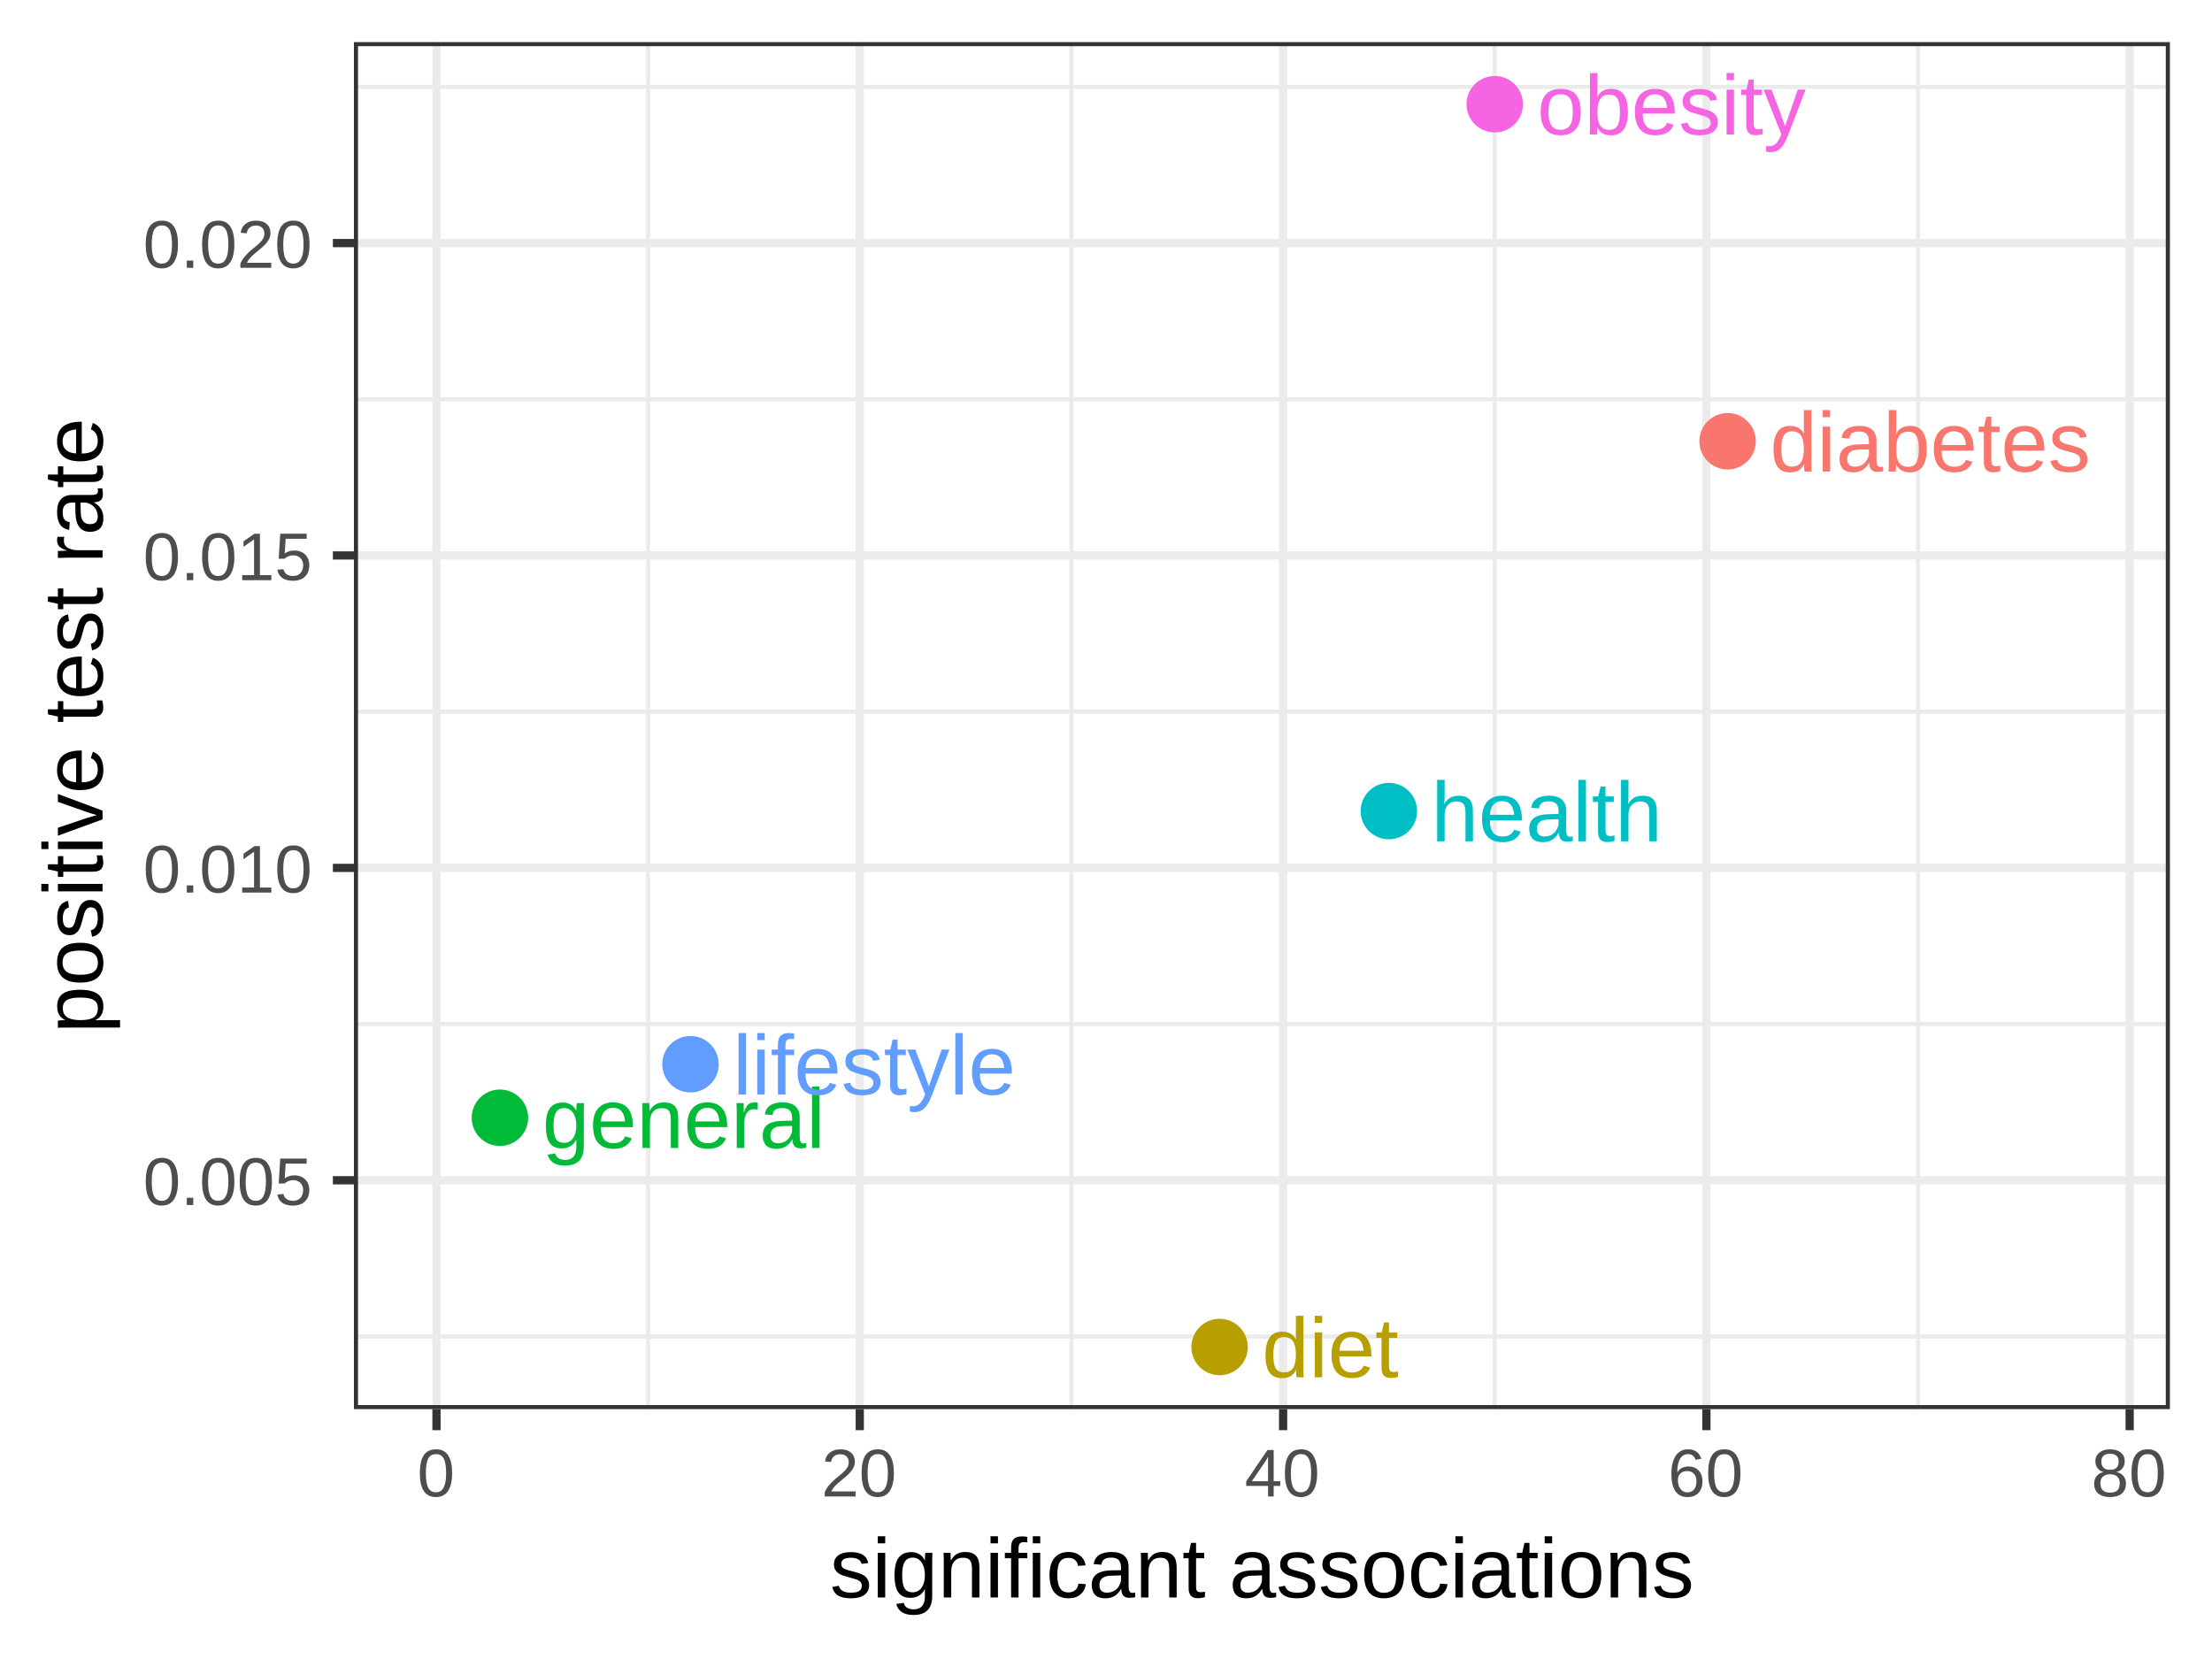
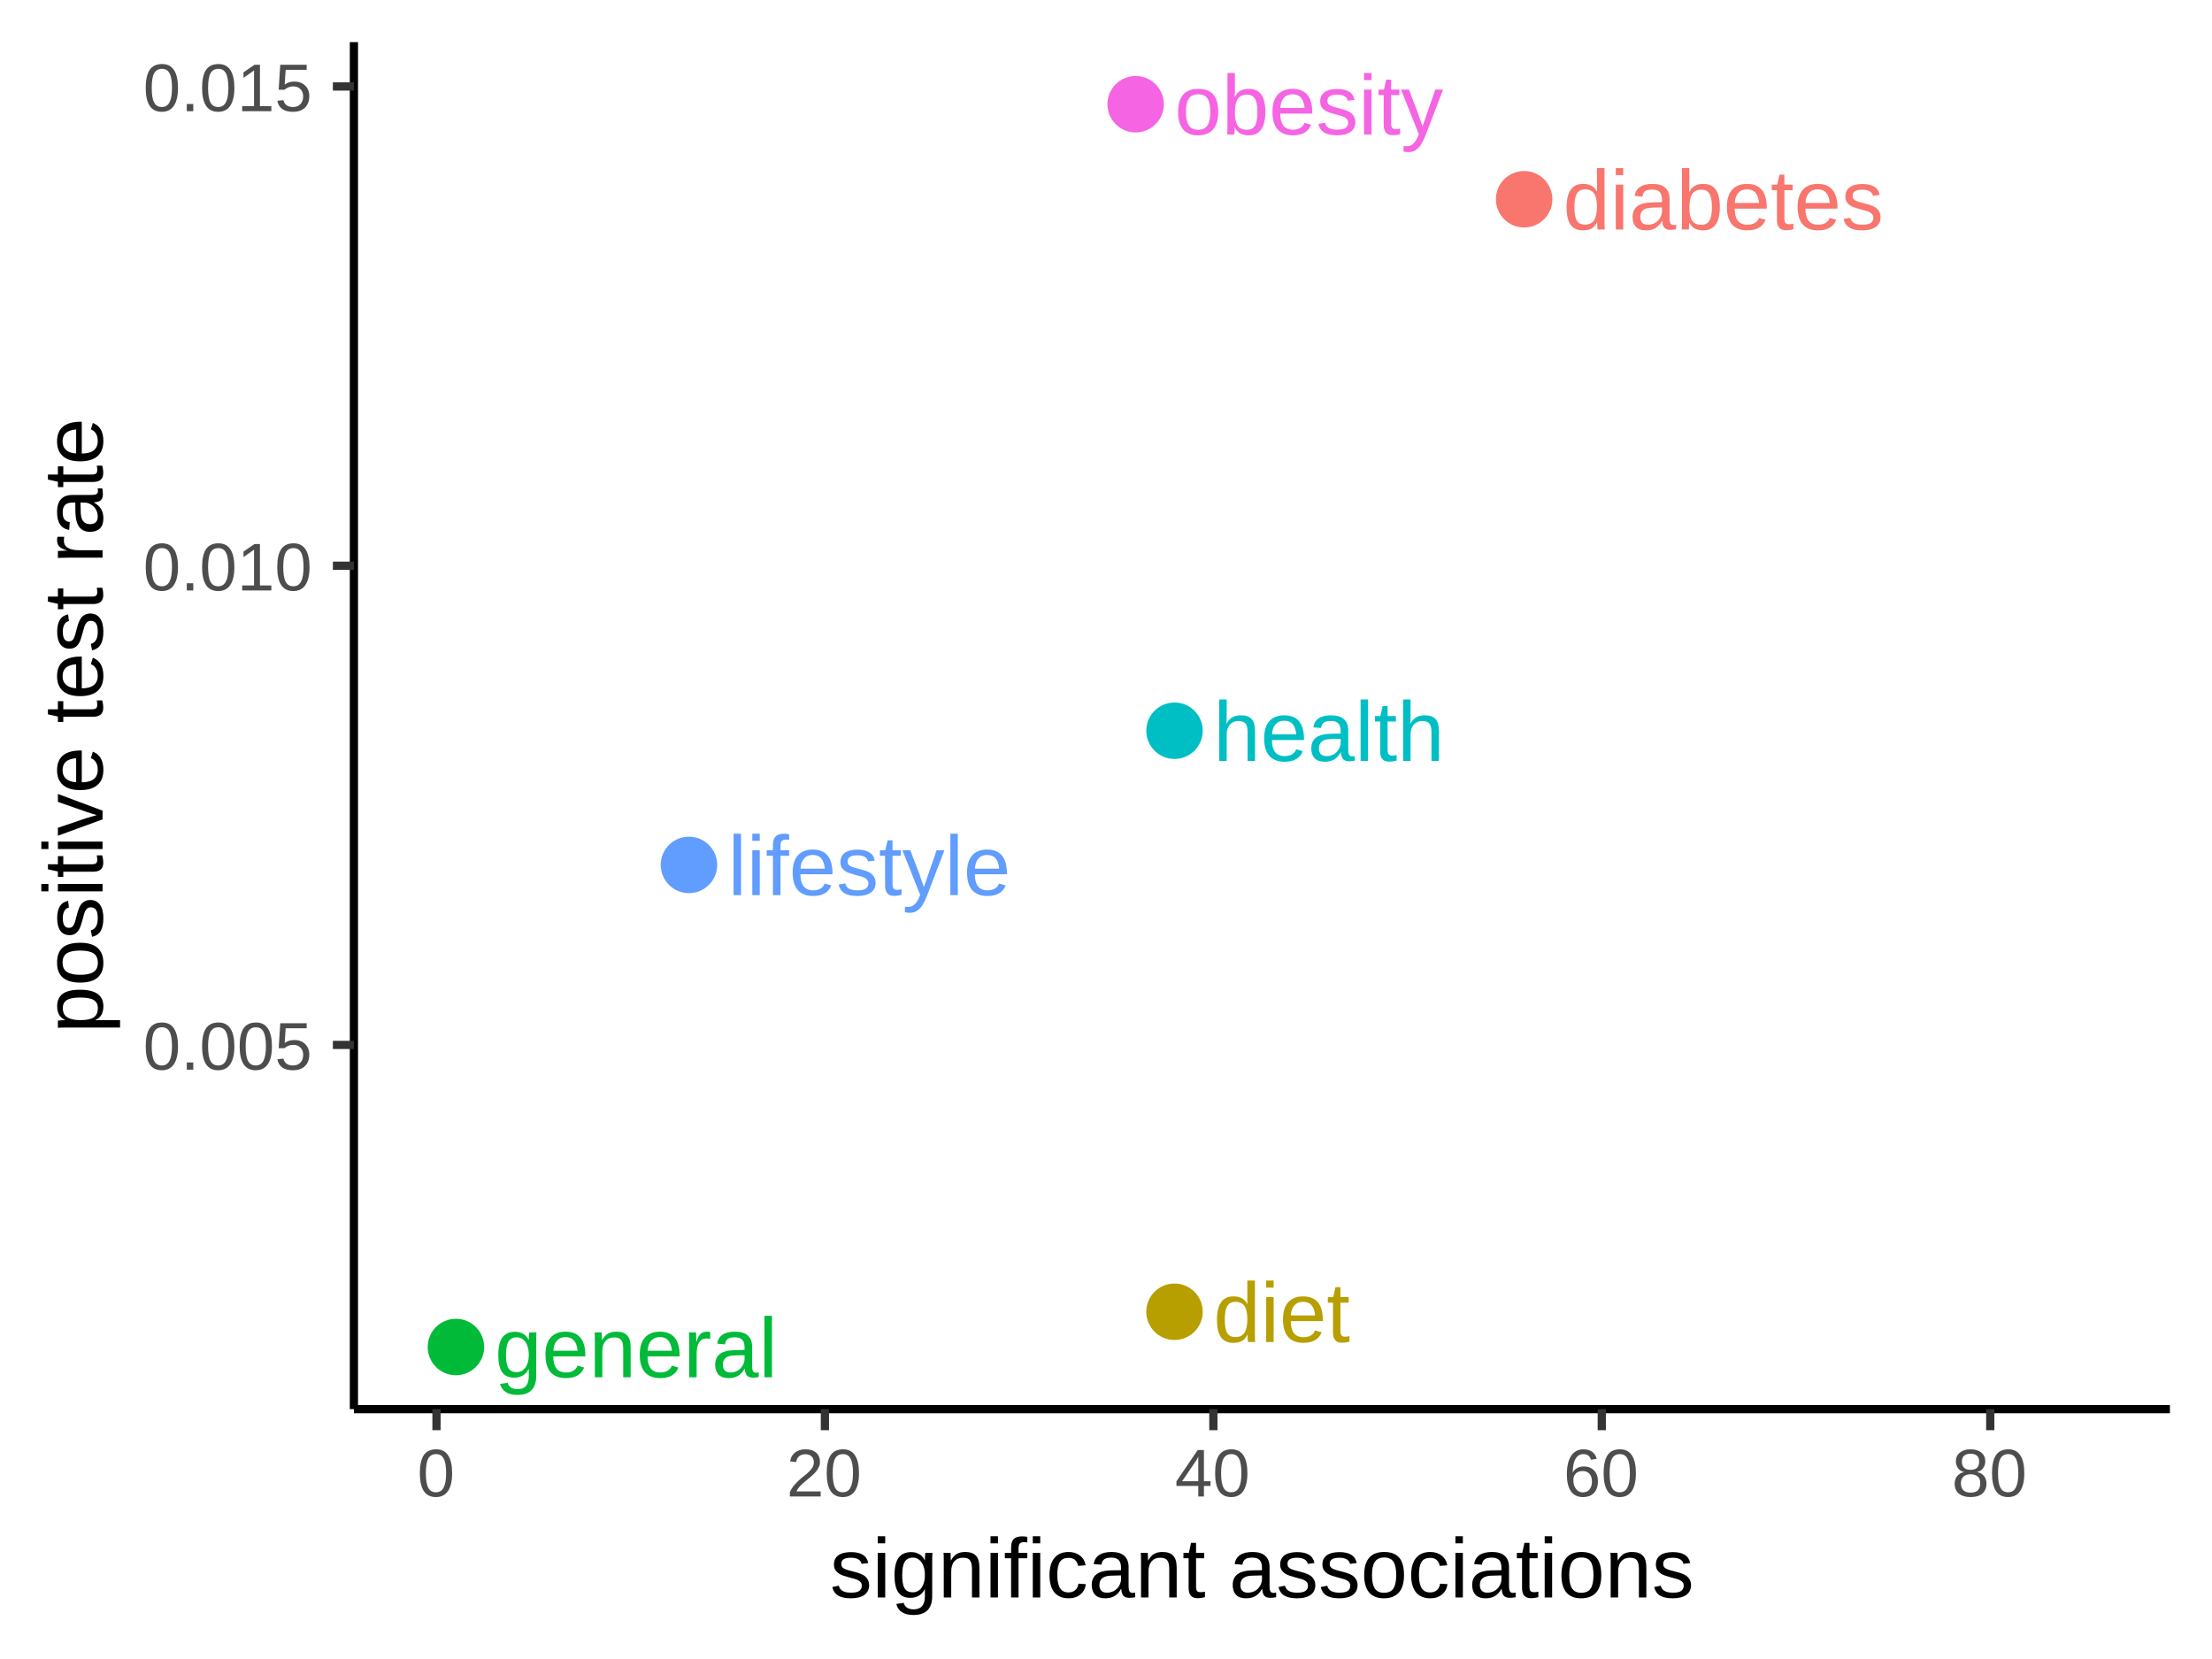
<svg xmlns="http://www.w3.org/2000/svg" viewBox="0 0 288.00 216.00">
  <defs>
    <style type="text/css">
    line, polyline, path, rect, circle {
      fill: none;
      stroke: #000000;
      stroke-linecap: round;
      stroke-linejoin: round;
      stroke-miterlimit: 10.00;
    }
  </style>
  </defs>
  <rect width="100%" height="100%" style="stroke: none; fill: #FFFFFF;" />
  <rect x="0.00" y="0.00" width="288.00" height="216.00" style="stroke-width: 1.07; stroke: #FFFFFF; fill: #FFFFFF;" />
  <defs>
    <clipPath id="cpNDYuMDc4OXwyODIuNTIxfDE4My40NzR8NS40Nzk0NQ==">
      <rect x="46.08" y="5.48" width="236.44" height="177.99" />
    </clipPath>
  </defs>
  <rect x="46.08" y="5.48" width="236.44" height="177.99" style="stroke-width: 1.07; stroke: none; fill: #FFFFFF;" clip-path="url(#cpNDYuMDc4OXwyODIuNTIxfDE4My40NzR8NS40Nzk0NQ==)" />
-   <polyline points="46.08,174.01 282.52,174.01 " style="stroke-width: 0.53; stroke: #EBEBEB; stroke-linecap: butt;" clip-path="url(#cpNDYuMDc4OXwyODIuNTIxfDE4My40NzR8NS40Nzk0NQ==)" />
-   <polyline points="46.08,133.33 282.52,133.33 " style="stroke-width: 0.53; stroke: #EBEBEB; stroke-linecap: butt;" clip-path="url(#cpNDYuMDc4OXwyODIuNTIxfDE4My40NzR8NS40Nzk0NQ==)" />
-   <polyline points="46.08,92.66 282.52,92.66 " style="stroke-width: 0.53; stroke: #EBEBEB; stroke-linecap: butt;" clip-path="url(#cpNDYuMDc4OXwyODIuNTIxfDE4My40NzR8NS40Nzk0NQ==)" />
-   <polyline points="46.08,51.98 282.52,51.98 " style="stroke-width: 0.53; stroke: #EBEBEB; stroke-linecap: butt;" clip-path="url(#cpNDYuMDc4OXwyODIuNTIxfDE4My40NzR8NS40Nzk0NQ==)" />
-   <polyline points="46.08,11.31 282.52,11.31 " style="stroke-width: 0.53; stroke: #EBEBEB; stroke-linecap: butt;" clip-path="url(#cpNDYuMDc4OXwyODIuNTIxfDE4My40NzR8NS40Nzk0NQ==)" />
-   <polyline points="84.38,183.47 84.38,5.48 " style="stroke-width: 0.53; stroke: #EBEBEB; stroke-linecap: butt;" clip-path="url(#cpNDYuMDc4OXwyODIuNTIxfDE4My40NzR8NS40Nzk0NQ==)" />
-   <polyline points="139.50,183.47 139.50,5.48 " style="stroke-width: 0.53; stroke: #EBEBEB; stroke-linecap: butt;" clip-path="url(#cpNDYuMDc4OXwyODIuNTIxfDE4My40NzR8NS40Nzk0NQ==)" />
-   <polyline points="194.61,183.47 194.61,5.48 " style="stroke-width: 0.53; stroke: #EBEBEB; stroke-linecap: butt;" clip-path="url(#cpNDYuMDc4OXwyODIuNTIxfDE4My40NzR8NS40Nzk0NQ==)" />
-   <polyline points="249.73,183.47 249.73,5.48 " style="stroke-width: 0.53; stroke: #EBEBEB; stroke-linecap: butt;" clip-path="url(#cpNDYuMDc4OXwyODIuNTIxfDE4My40NzR8NS40Nzk0NQ==)" />
-   <polyline points="46.08,153.67 282.52,153.67 " style="stroke-width: 1.07; stroke: #EBEBEB; stroke-linecap: butt;" clip-path="url(#cpNDYuMDc4OXwyODIuNTIxfDE4My40NzR8NS40Nzk0NQ==)" />
-   <polyline points="46.08,113.00 282.52,113.00 " style="stroke-width: 1.07; stroke: #EBEBEB; stroke-linecap: butt;" clip-path="url(#cpNDYuMDc4OXwyODIuNTIxfDE4My40NzR8NS40Nzk0NQ==)" />
-   <polyline points="46.08,72.32 282.52,72.32 " style="stroke-width: 1.07; stroke: #EBEBEB; stroke-linecap: butt;" clip-path="url(#cpNDYuMDc4OXwyODIuNTIxfDE4My40NzR8NS40Nzk0NQ==)" />
-   <polyline points="46.08,31.65 282.52,31.65 " style="stroke-width: 1.07; stroke: #EBEBEB; stroke-linecap: butt;" clip-path="url(#cpNDYuMDc4OXwyODIuNTIxfDE4My40NzR8NS40Nzk0NQ==)" />
-   <polyline points="56.83,183.47 56.83,5.48 " style="stroke-width: 1.07; stroke: #EBEBEB; stroke-linecap: butt;" clip-path="url(#cpNDYuMDc4OXwyODIuNTIxfDE4My40NzR8NS40Nzk0NQ==)" />
-   <polyline points="111.94,183.47 111.94,5.48 " style="stroke-width: 1.07; stroke: #EBEBEB; stroke-linecap: butt;" clip-path="url(#cpNDYuMDc4OXwyODIuNTIxfDE4My40NzR8NS40Nzk0NQ==)" />
-   <polyline points="167.06,183.47 167.06,5.48 " style="stroke-width: 1.07; stroke: #EBEBEB; stroke-linecap: butt;" clip-path="url(#cpNDYuMDc4OXwyODIuNTIxfDE4My40NzR8NS40Nzk0NQ==)" />
-   <polyline points="222.17,183.47 222.17,5.48 " style="stroke-width: 1.07; stroke: #EBEBEB; stroke-linecap: butt;" clip-path="url(#cpNDYuMDc4OXwyODIuNTIxfDE4My40NzR8NS40Nzk0NQ==)" />
-   <polyline points="277.28,183.47 277.28,5.48 " style="stroke-width: 1.07; stroke: #EBEBEB; stroke-linecap: butt;" clip-path="url(#cpNDYuMDc4OXwyODIuNTIxfDE4My40NzR8NS40Nzk0NQ==)" />
-   <circle cx="180.83" cy="105.60" r="2.49pt" style="stroke-width: 0.71; stroke: #00BFC4; fill: #00BFC4;" clip-path="url(#cpNDYuMDc4OXwyODIuNTIxfDE4My40NzR8NS40Nzk0NQ==)" />
-   <circle cx="194.61" cy="13.57" r="2.49pt" style="stroke-width: 0.71; stroke: #F564E3; fill: #F564E3;" clip-path="url(#cpNDYuMDc4OXwyODIuNTIxfDE4My40NzR8NS40Nzk0NQ==)" />
-   <circle cx="224.93" cy="57.45" r="2.49pt" style="stroke-width: 0.71; stroke: #F8766D; fill: #F8766D;" clip-path="url(#cpNDYuMDc4OXwyODIuNTIxfDE4My40NzR8NS40Nzk0NQ==)" />
-   <circle cx="65.09" cy="145.53" r="2.49pt" style="stroke-width: 0.71; stroke: #00BA38; fill: #00BA38;" clip-path="url(#cpNDYuMDc4OXwyODIuNTIxfDE4My40NzR8NS40Nzk0NQ==)" />
-   <circle cx="158.79" cy="175.38" r="2.49pt" style="stroke-width: 0.71; stroke: #B79F00; fill: #B79F00;" clip-path="url(#cpNDYuMDc4OXwyODIuNTIxfDE4My40NzR8NS40Nzk0NQ==)" />
-   <circle cx="89.90" cy="138.56" r="2.49pt" style="stroke-width: 0.71; stroke: #619CFF; fill: #619CFF;" clip-path="url(#cpNDYuMDc4OXwyODIuNTIxfDE4My40NzR8NS40Nzk0NQ==)" />
+   <circle cx="59.36" cy="175.38" r="2.49pt" style="stroke-width: 0.71; stroke: #00BA38; fill: #00BA38;" clip-path="url(#cpNDYuMDc4OXwyODIuNTIxfDE4My40NzR8NS40Nzk0NQ==)" />
+   <circle cx="198.44" cy="25.94" r="2.49pt" style="stroke-width: 0.71; stroke: #F8766D; fill: #F8766D;" clip-path="url(#cpNDYuMDc4OXwyODIuNTIxfDE4My40NzR8NS40Nzk0NQ==)" />
+   <circle cx="152.92" cy="170.79" r="2.49pt" style="stroke-width: 0.71; stroke: #B79F00; fill: #B79F00;" clip-path="url(#cpNDYuMDc4OXwyODIuNTIxfDE4My40NzR8NS40Nzk0NQ==)" />
+   <circle cx="89.70" cy="112.61" r="2.49pt" style="stroke-width: 0.71; stroke: #619CFF; fill: #619CFF;" clip-path="url(#cpNDYuMDc4OXwyODIuNTIxfDE4My40NzR8NS40Nzk0NQ==)" />
+   <circle cx="152.92" cy="95.14" r="2.49pt" style="stroke-width: 0.71; stroke: #00BFC4; fill: #00BFC4;" clip-path="url(#cpNDYuMDc4OXwyODIuNTIxfDE4My40NzR8NS40Nzk0NQ==)" />
+   <circle cx="147.86" cy="13.57" r="2.49pt" style="stroke-width: 0.71; stroke: #F564E3; fill: #F564E3;" clip-path="url(#cpNDYuMDc4OXwyODIuNTIxfDE4My40NzR8NS40Nzk0NQ==)" />
  <g clip-path="url(#cpNDYuMDc4OXwyODIuNTIxfDE4My40NzR8NS40Nzk0NQ==)">
-     <text x="186.35" y="109.54" style="font-size: 11.04px; fill: #00BFC4; font-family: Arial;" textLength="29.97px" lengthAdjust="spacingAndGlyphs">health</text>
+     <text x="64.41" y="179.32" style="font-size: 11.04px; fill: #00BA38; font-family: Arial;" textLength="36.70px" lengthAdjust="spacingAndGlyphs">general</text>
  </g>
  <g clip-path="url(#cpNDYuMDc4OXwyODIuNTIxfDE4My40NzR8NS40Nzk0NQ==)">
-     <text x="200.12" y="17.51" style="font-size: 11.04px; fill: #F564E3; font-family: Arial;" textLength="34.85px" lengthAdjust="spacingAndGlyphs">obesity</text>
+     <text x="203.50" y="29.88" style="font-size: 11.04px; fill: #F8766D; font-family: Arial;" textLength="41.59px" lengthAdjust="spacingAndGlyphs">diabetes</text>
  </g>
  <g clip-path="url(#cpNDYuMDc4OXwyODIuNTIxfDE4My40NzR8NS40Nzk0NQ==)">
-     <text x="230.44" y="61.39" style="font-size: 11.04px; fill: #F8766D; font-family: Arial;" textLength="41.59px" lengthAdjust="spacingAndGlyphs">diabetes</text>
+     <text x="157.98" y="174.73" style="font-size: 11.04px; fill: #B79F00; font-family: Arial;" textLength="17.74px" lengthAdjust="spacingAndGlyphs">diet</text>
  </g>
  <g clip-path="url(#cpNDYuMDc4OXwyODIuNTIxfDE4My40NzR8NS40Nzk0NQ==)">
-     <text x="70.60" y="149.47" style="font-size: 11.04px; fill: #00BA38; font-family: Arial;" textLength="36.70px" lengthAdjust="spacingAndGlyphs">general</text>
+     <text x="94.76" y="116.55" style="font-size: 11.04px; fill: #619CFF; font-family: Arial;" textLength="36.68px" lengthAdjust="spacingAndGlyphs">lifestyle</text>
  </g>
  <g clip-path="url(#cpNDYuMDc4OXwyODIuNTIxfDE4My40NzR8NS40Nzk0NQ==)">
-     <text x="164.30" y="179.32" style="font-size: 11.04px; fill: #B79F00; font-family: Arial;" textLength="17.74px" lengthAdjust="spacingAndGlyphs">diet</text>
+     <text x="157.98" y="99.07" style="font-size: 11.04px; fill: #00BFC4; font-family: Arial;" textLength="29.97px" lengthAdjust="spacingAndGlyphs">health</text>
  </g>
  <g clip-path="url(#cpNDYuMDc4OXwyODIuNTIxfDE4My40NzR8NS40Nzk0NQ==)">
-     <text x="95.41" y="142.50" style="font-size: 11.04px; fill: #619CFF; font-family: Arial;" textLength="36.68px" lengthAdjust="spacingAndGlyphs">lifestyle</text>
+     <text x="152.92" y="17.51" style="font-size: 11.04px; fill: #F564E3; font-family: Arial;" textLength="34.85px" lengthAdjust="spacingAndGlyphs">obesity</text>
  </g>
-   <rect x="46.08" y="5.48" width="236.44" height="177.99" style="stroke-width: 1.07; stroke: #333333;" clip-path="url(#cpNDYuMDc4OXwyODIuNTIxfDE4My40NzR8NS40Nzk0NQ==)" />
  <defs>
    <clipPath id="cpMHwyODh8MjE2fDA=">
      <rect x="0.00" y="0.00" width="288.00" height="216.00" />
    </clipPath>
  </defs>
+   <polyline points="46.08,183.47 46.08,5.48 " style="stroke-width: 1.07; stroke-linecap: butt;" clip-path="url(#cpMHwyODh8MjE2fDA=)" />
  <g clip-path="url(#cpMHwyODh8MjE2fDA=)">
-     <text x="18.63" y="156.89" style="font-size: 8.80px; fill: #4D4D4D; font-family: Arial;" textLength="22.52px" lengthAdjust="spacingAndGlyphs">0.005</text>
+     <text x="18.63" y="139.27" style="font-size: 8.80px; fill: #4D4D4D; font-family: Arial;" textLength="22.52px" lengthAdjust="spacingAndGlyphs">0.005</text>
  </g>
  <g clip-path="url(#cpMHwyODh8MjE2fDA=)">
-     <text x="18.63" y="116.21" style="font-size: 8.80px; fill: #4D4D4D; font-family: Arial;" textLength="22.52px" lengthAdjust="spacingAndGlyphs">0.010</text>
+     <text x="18.63" y="76.88" style="font-size: 8.80px; fill: #4D4D4D; font-family: Arial;" textLength="22.52px" lengthAdjust="spacingAndGlyphs">0.010</text>
  </g>
  <g clip-path="url(#cpMHwyODh8MjE2fDA=)">
-     <text x="18.63" y="75.54" style="font-size: 8.80px; fill: #4D4D4D; font-family: Arial;" textLength="22.52px" lengthAdjust="spacingAndGlyphs">0.015</text>
+     <text x="18.63" y="14.48" style="font-size: 8.80px; fill: #4D4D4D; font-family: Arial;" textLength="22.52px" lengthAdjust="spacingAndGlyphs">0.015</text>
  </g>
-   <g clip-path="url(#cpMHwyODh8MjE2fDA=)">
-     <text x="18.63" y="34.87" style="font-size: 8.80px; fill: #4D4D4D; font-family: Arial;" textLength="22.52px" lengthAdjust="spacingAndGlyphs">0.020</text>
-   </g>
-   <polyline points="43.34,153.67 46.08,153.67 " style="stroke-width: 1.07; stroke: #333333; stroke-linecap: butt;" clip-path="url(#cpMHwyODh8MjE2fDA=)" />
-   <polyline points="43.34,113.00 46.08,113.00 " style="stroke-width: 1.07; stroke: #333333; stroke-linecap: butt;" clip-path="url(#cpMHwyODh8MjE2fDA=)" />
-   <polyline points="43.34,72.32 46.08,72.32 " style="stroke-width: 1.07; stroke: #333333; stroke-linecap: butt;" clip-path="url(#cpMHwyODh8MjE2fDA=)" />
-   <polyline points="43.34,31.65 46.08,31.65 " style="stroke-width: 1.07; stroke: #333333; stroke-linecap: butt;" clip-path="url(#cpMHwyODh8MjE2fDA=)" />
+   <polyline points="43.34,136.05 46.08,136.05 " style="stroke-width: 1.07; stroke: #333333; stroke-linecap: butt;" clip-path="url(#cpMHwyODh8MjE2fDA=)" />
+   <polyline points="43.34,73.66 46.08,73.66 " style="stroke-width: 1.07; stroke: #333333; stroke-linecap: butt;" clip-path="url(#cpMHwyODh8MjE2fDA=)" />
+   <polyline points="43.34,11.26 46.08,11.26 " style="stroke-width: 1.07; stroke: #333333; stroke-linecap: butt;" clip-path="url(#cpMHwyODh8MjE2fDA=)" />
+   <polyline points="46.08,183.47 282.52,183.47 " style="stroke-width: 1.07; stroke-linecap: butt;" clip-path="url(#cpMHwyODh8MjE2fDA=)" />
  <polyline points="56.83,186.21 56.83,183.47 " style="stroke-width: 1.07; stroke: #333333; stroke-linecap: butt;" clip-path="url(#cpMHwyODh8MjE2fDA=)" />
-   <polyline points="111.94,186.21 111.94,183.47 " style="stroke-width: 1.07; stroke: #333333; stroke-linecap: butt;" clip-path="url(#cpMHwyODh8MjE2fDA=)" />
-   <polyline points="167.06,186.21 167.06,183.47 " style="stroke-width: 1.07; stroke: #333333; stroke-linecap: butt;" clip-path="url(#cpMHwyODh8MjE2fDA=)" />
-   <polyline points="222.17,186.21 222.17,183.47 " style="stroke-width: 1.07; stroke: #333333; stroke-linecap: butt;" clip-path="url(#cpMHwyODh8MjE2fDA=)" />
-   <polyline points="277.28,186.21 277.28,183.47 " style="stroke-width: 1.07; stroke: #333333; stroke-linecap: butt;" clip-path="url(#cpMHwyODh8MjE2fDA=)" />
+   <polyline points="107.40,186.21 107.40,183.47 " style="stroke-width: 1.07; stroke: #333333; stroke-linecap: butt;" clip-path="url(#cpMHwyODh8MjE2fDA=)" />
+   <polyline points="157.98,186.21 157.98,183.47 " style="stroke-width: 1.07; stroke: #333333; stroke-linecap: butt;" clip-path="url(#cpMHwyODh8MjE2fDA=)" />
+   <polyline points="208.55,186.21 208.55,183.47 " style="stroke-width: 1.07; stroke: #333333; stroke-linecap: butt;" clip-path="url(#cpMHwyODh8MjE2fDA=)" />
+   <polyline points="259.13,186.21 259.13,183.47 " style="stroke-width: 1.07; stroke: #333333; stroke-linecap: butt;" clip-path="url(#cpMHwyODh8MjE2fDA=)" />
  <g clip-path="url(#cpMHwyODh8MjE2fDA=)">
    <text x="54.32" y="194.84" style="font-size: 8.80px; fill: #4D4D4D; font-family: Arial;" textLength="5.01px" lengthAdjust="spacingAndGlyphs">0</text>
  </g>
  <g clip-path="url(#cpMHwyODh8MjE2fDA=)">
-     <text x="106.94" y="194.84" style="font-size: 8.80px; fill: #4D4D4D; font-family: Arial;" textLength="10.01px" lengthAdjust="spacingAndGlyphs">20</text>
+     <text x="102.40" y="194.84" style="font-size: 8.80px; fill: #4D4D4D; font-family: Arial;" textLength="10.01px" lengthAdjust="spacingAndGlyphs">20</text>
  </g>
  <g clip-path="url(#cpMHwyODh8MjE2fDA=)">
-     <text x="162.05" y="194.84" style="font-size: 8.80px; fill: #4D4D4D; font-family: Arial;" textLength="10.01px" lengthAdjust="spacingAndGlyphs">40</text>
+     <text x="152.97" y="194.84" style="font-size: 8.80px; fill: #4D4D4D; font-family: Arial;" textLength="10.01px" lengthAdjust="spacingAndGlyphs">40</text>
  </g>
  <g clip-path="url(#cpMHwyODh8MjE2fDA=)">
-     <text x="217.16" y="194.84" style="font-size: 8.80px; fill: #4D4D4D; font-family: Arial;" textLength="10.01px" lengthAdjust="spacingAndGlyphs">60</text>
+     <text x="203.55" y="194.84" style="font-size: 8.80px; fill: #4D4D4D; font-family: Arial;" textLength="10.01px" lengthAdjust="spacingAndGlyphs">60</text>
  </g>
  <g clip-path="url(#cpMHwyODh8MjE2fDA=)">
-     <text x="272.28" y="194.84" style="font-size: 8.80px; fill: #4D4D4D; font-family: Arial;" textLength="10.01px" lengthAdjust="spacingAndGlyphs">80</text>
+     <text x="254.12" y="194.84" style="font-size: 8.80px; fill: #4D4D4D; font-family: Arial;" textLength="10.01px" lengthAdjust="spacingAndGlyphs">80</text>
  </g>
  <g clip-path="url(#cpMHwyODh8MjE2fDA=)">
    <text x="108.05" y="207.99" style="font-size: 11.00px; font-family: Arial;" textLength="112.50px" lengthAdjust="spacingAndGlyphs">significant associations</text>
  </g>
  <g clip-path="url(#cpMHwyODh8MjE2fDA=)">
    <text transform="translate(13.35,134.52) rotate(-90)" style="font-size: 11.00px; font-family: Arial;" textLength="80.09px" lengthAdjust="spacingAndGlyphs">positive test rate</text>
  </g>
</svg>
